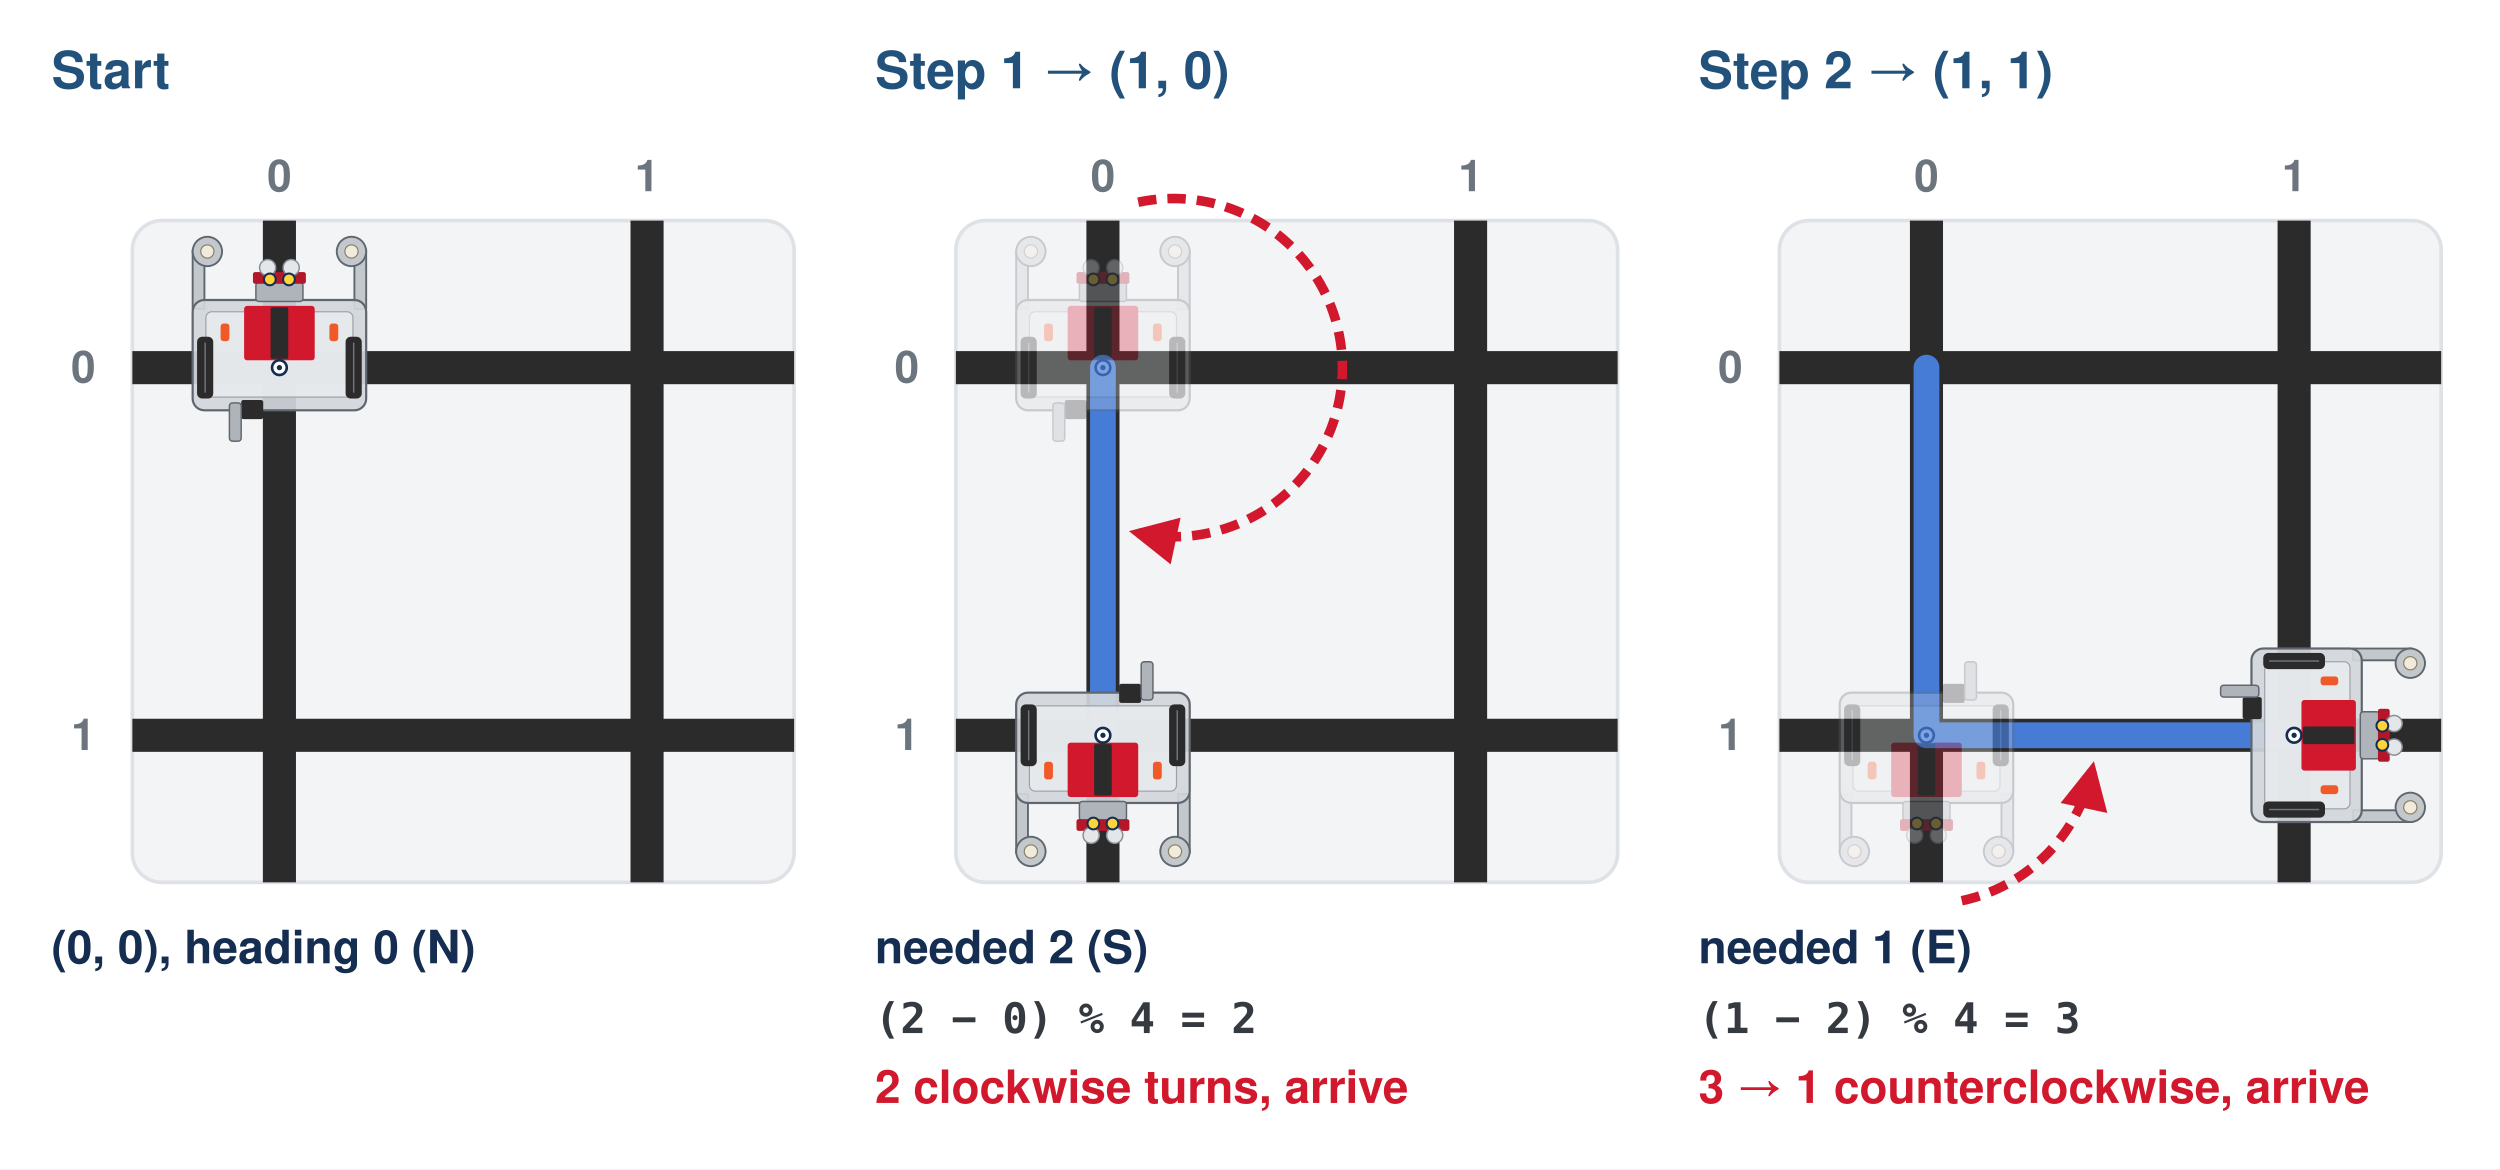
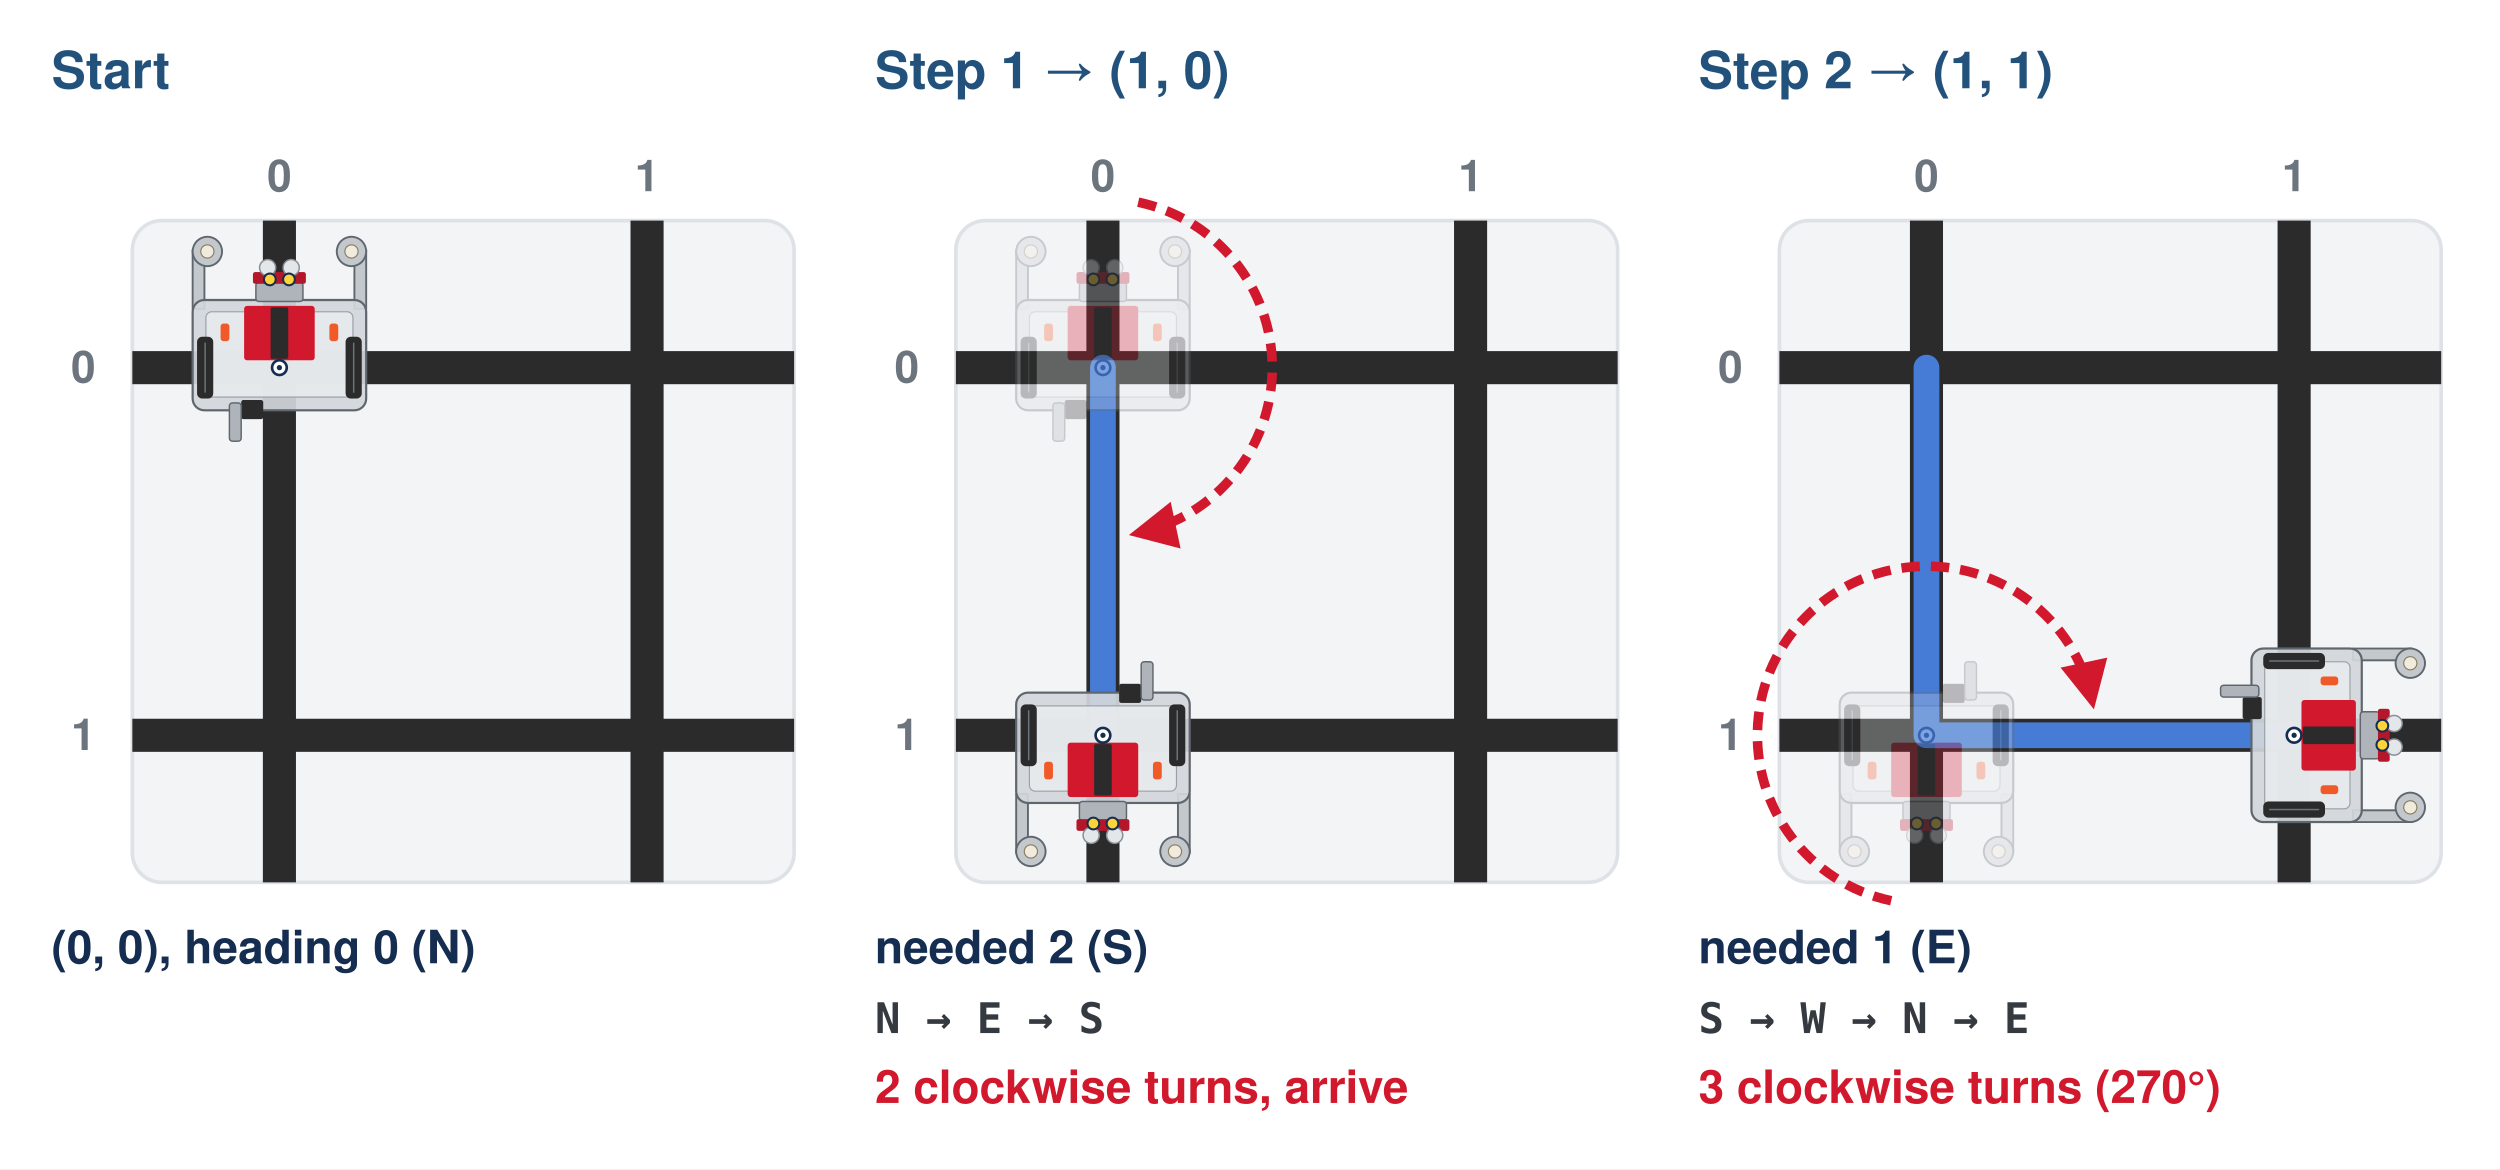
<svg xmlns="http://www.w3.org/2000/svg" viewBox="0 0 680 318" width="680" height="318" role="img" aria-labelledby="fT fD">
  <style>
    .h   { font-family: Montserrat, Helvetica, Arial, sans-serif; font-size: 14px; font-weight: 700; fill: #22527B; }
    .n   { font-family: Montserrat, Helvetica, Arial, sans-serif; font-size: 12.5px; fill: #343A40; }
    .nb  { font-family: Montserrat, Helvetica, Arial, sans-serif; font-size: 12.5px; font-weight: 700; fill: #142D50; }
    .sm  { font-family: Montserrat, Helvetica, Arial, sans-serif; font-size: 11.5px; fill: #6C757D; }
    .ax  { font-family: Montserrat, Helvetica, Arial, sans-serif; font-size: 12px; font-weight: 700; fill: #6C757D; }
    .m   { font-family: ui-monospace, SFMono-Regular, Menlo, Consolas, monospace; font-size: 12.5px; font-weight: 700; fill: #142D50; }
    .ms  { font-family: ui-monospace, SFMono-Regular, Menlo, Consolas, monospace; font-size: 11.5px; font-weight: 600; fill: #343A40; }
  </style>
  <defs>
    <marker id="aB" viewBox="0 0 10 10" refX="8" refY="5" markerWidth="5" markerHeight="5" orient="auto-start-reverse">
      <path d="M0,0 L10,5 L0,10 z" fill="#22527B" />
    </marker>
    <marker id="aW" viewBox="0 0 10 10" refX="7" refY="5" markerWidth="4" markerHeight="4" orient="auto">
      <path d="M0,0 L10,5 L0,10 z" fill="#FFFFFF" />
    </marker>
    <marker id="aG" viewBox="0 0 10 10" refX="8" refY="5" markerWidth="5" markerHeight="5" orient="auto-start-reverse">
      <path d="M0,0 L10,5 L0,10 z" fill="#6C757D" />
    </marker>
    <marker id="aR" viewBox="0 0 10 10" refX="8" refY="5" markerWidth="5" markerHeight="5" orient="auto-start-reverse">
      <path d="M0,0 L10,5 L0,10 z" fill="#D1182C" />
    </marker>
    <marker id="aGr" viewBox="0 0 10 10" refX="8" refY="5" markerWidth="5" markerHeight="5" orient="auto-start-reverse">
      <path d="M0,0 L10,5 L0,10 z" fill="#2E7D32" />
    </marker>
    <marker id="pcArr" viewBox="0 0 10 10" refX="8" refY="5" markerWidth="7" markerHeight="7" orient="auto-start-reverse">
      <path d="M0,0 L10,5 L0,10 z" fill="#6C757D" />
    </marker>
    <marker id="pcDim" viewBox="0 0 10 10" refX="5" refY="5" markerWidth="8" markerHeight="8" orient="auto-start-reverse">
      <path d="M0,1 L5,5 L0,9" fill="none" stroke="#142D50" stroke-width="1.6" />
    </marker>
    <g id="pcXRP" stroke-linejoin="round">
      <rect x="-59" y="-80" width="8" height="40" fill="#C3C8CD" stroke="#5F666D" stroke-width="1.3" />
      <rect x="51" y="-80" width="8" height="40" fill="#C3C8CD" stroke="#5F666D" stroke-width="1.3" />
      <rect x="-59" y="-46" width="118" height="75" rx="8" fill="#D3D7DB" fill-opacity="0.92" stroke="#5F666D" stroke-width="1.5" />
      <rect x="-50" y="-38" width="100" height="58" rx="4" fill="#E9ECEF" fill-opacity="0.85" stroke="#9AA1A8" stroke-width="0.8" />
      <circle cx="-49" cy="-79" r="10" fill="#C3C8CD" stroke="#5F666D" stroke-width="1.3" />
      <circle cx="49" cy="-79" r="10" fill="#C3C8CD" stroke="#5F666D" stroke-width="1.3" />
      <circle cx="-49" cy="-79" r="4.5" fill="#F1EBDD" stroke="#8A7E62" stroke-width="0.8" />
      <circle cx="49" cy="-79" r="4.5" fill="#F1EBDD" stroke="#8A7E62" stroke-width="0.8" />
      <rect x="-56" y="-21" width="11" height="42" rx="3.5" fill="#2B2B2B" />
      <rect x="45" y="-21" width="11" height="42" rx="3.5" fill="#2B2B2B" />
      <line x1="-50.5" y1="-17" x2="-50.5" y2="17" stroke="#6C757D" stroke-width="1" />
      <line x1="50.5" y1="-17" x2="50.5" y2="17" stroke="#6C757D" stroke-width="1" />
      <rect x="-40" y="-30" width="6" height="12" rx="2" fill="#F05A28" />
      <rect x="34" y="-30" width="6" height="12" rx="2" fill="#F05A28" />
      <rect x="-24" y="-42" width="48" height="37" rx="2" fill="#D1182C" />
      <rect x="-6" y="-41" width="12" height="35" rx="1" fill="#2B2B2B" />
      <rect x="-26" y="22" width="15" height="13" rx="1.5" fill="#2B2B2B" />
      <rect x="-34" y="24" width="8" height="26" rx="2" fill="#AEB4BA" stroke="#5F666D" stroke-width="1" />
      <rect x="-16" y="-58" width="32" height="13" rx="2" fill="#AEB4BA" stroke="#5F666D" stroke-width="1" />
      <rect x="-18" y="-65" width="36" height="8" rx="1.5" fill="#B5172A" />
      <circle cx="-8" cy="-68" r="5.5" fill="#E4E7EA" stroke="#868E96" stroke-width="1" />
      <circle cx="8" cy="-68" r="5.5" fill="#E4E7EA" stroke="#868E96" stroke-width="1" />
      <circle cx="-6.5" cy="-60" r="4" fill="#FFD43B" stroke="#142D50" stroke-width="1.4" />
      <circle cx="6.5" cy="-60" r="4" fill="#FFD43B" stroke="#142D50" stroke-width="1.4" />
      <circle cx="0" cy="0" r="5" fill="#FFFFFF" stroke="#142D50" stroke-width="1.8" />
      <circle cx="0" cy="0" r="1.8" fill="#142D50" />
    </g>
    <g id="pcGhost" fill="none" stroke="#343A40" stroke-width="1.4" stroke-dasharray="4 3">
      <path d="M -51 -46 V -72 M 51 -46 V -72 M -59 -36 V -79 M 59 -36 V -79 M -59 -46 H 59" />
      <circle cx="-49" cy="-79" r="10" />
      <circle cx="49" cy="-79" r="10" />
      <rect x="-18" y="-65" width="36" height="8" rx="1.5" />
      <circle cx="-6.5" cy="-60" r="4.5" fill="#FFFFFF" stroke="#D1182C" stroke-width="2.4" stroke-dasharray="none" />
      <circle cx="6.5" cy="-60" r="4.5" fill="#FFFFFF" stroke="#D1182C" stroke-width="2.4" stroke-dasharray="none" />
    </g>
  </defs>
  <rect width="680" height="318" fill="#FFFFFF" />
  <text class="h" x="14" y="24">Start</text>
  <rect x="36" y="60" width="180" height="180" rx="8" fill="#F3F4F6" stroke="#DEE2E6" />
  <rect x="71.5" y="60" width="9" height="180" fill="#2B2B2B" />
  <rect x="36" y="95.5" width="180" height="9" fill="#2B2B2B" />
  <rect x="171.5" y="60" width="9" height="180" fill="#2B2B2B" />
  <rect x="36" y="195.5" width="180" height="9" fill="#2B2B2B" />
  <text class="ax" x="76" y="52" text-anchor="middle">0</text>
  <text class="ax" x="26" y="104" text-anchor="end">0</text>
  <text class="ax" x="176" y="52" text-anchor="middle">1</text>
  <text class="ax" x="26" y="204" text-anchor="end">1</text>
  <use href="#pcXRP" transform="translate(76 100) rotate(0) scale(0.4)" />
  <text class="nb" x="14" y="262">(0, 0), heading 0 (N)</text>
  <text class="h" x="238" y="24">Step 1 → (1, 0)</text>
  <rect x="260" y="60" width="180" height="180" rx="8" fill="#F3F4F6" stroke="#DEE2E6" />
  <rect x="295.5" y="60" width="9" height="180" fill="#2B2B2B" />
  <rect x="260" y="95.5" width="180" height="9" fill="#2B2B2B" />
  <rect x="395.5" y="60" width="9" height="180" fill="#2B2B2B" />
  <rect x="260" y="195.5" width="180" height="9" fill="#2B2B2B" />
  <text class="ax" x="300" y="52" text-anchor="middle">0</text>
  <text class="ax" x="250" y="104" text-anchor="end">0</text>
  <text class="ax" x="400" y="52" text-anchor="middle">1</text>
  <text class="ax" x="250" y="204" text-anchor="end">1</text>
  <path d="M 300 100 L 300 200" fill="none" stroke="#4C8BF5" stroke-width="7" stroke-linejoin="round" stroke-linecap="round" opacity="0.85" />
  <use href="#pcXRP" transform="translate(300 100) rotate(0) scale(0.4)" opacity="0.3" />
-   <path d="M 309.6 55.0 A 46 46 0 1 1 309.6 145.0" fill="none" stroke="#D1182C" stroke-width="2.6" stroke-dasharray="5 3" marker-end="url(#aR)" />
+   <path d="M 309.6 55.0 A 46 46 0 0 1 309.6 145.0" fill="none" stroke="#D1182C" stroke-width="2.6" stroke-dasharray="5 3" marker-end="url(#aR)" />
  <use href="#pcXRP" transform="translate(300 200) rotate(180) scale(0.4)" />
  <text class="nb" x="238" y="262">needed 2 (S)</text>
-   <text class="ms" x="238" y="281">(2 − 0) % 4 = 2</text>
+   <text class="ms" x="238" y="281">N → E → S</text>
  <text class="n" x="238" y="300" style="fill:#D1182C;font-weight:700">2 clockwise turns, arrive</text>
  <text class="h" x="462" y="24">Step 2 → (1, 1)</text>
  <rect x="484" y="60" width="180" height="180" rx="8" fill="#F3F4F6" stroke="#DEE2E6" />
  <rect x="519.5" y="60" width="9" height="180" fill="#2B2B2B" />
  <rect x="484" y="95.5" width="180" height="9" fill="#2B2B2B" />
  <rect x="619.5" y="60" width="9" height="180" fill="#2B2B2B" />
  <rect x="484" y="195.5" width="180" height="9" fill="#2B2B2B" />
  <text class="ax" x="524" y="52" text-anchor="middle">0</text>
  <text class="ax" x="474" y="104" text-anchor="end">0</text>
  <text class="ax" x="624" y="52" text-anchor="middle">1</text>
  <text class="ax" x="474" y="204" text-anchor="end">1</text>
  <path d="M 524 100 L 524 200 L 624 200" fill="none" stroke="#4C8BF5" stroke-width="7" stroke-linejoin="round" stroke-linecap="round" opacity="0.85" />
  <use href="#pcXRP" transform="translate(524 200) rotate(180) scale(0.4)" opacity="0.3" />
-   <path d="M 533.6 245.0 A 46 46 0 0 0 569.0 209.6" fill="none" stroke="#D1182C" stroke-width="2.6" stroke-dasharray="5 3" marker-end="url(#aR)" />
+   <path d="M 514.4 245.0 A 46 46 0 1 1 569.0 190.4" fill="none" stroke="#D1182C" stroke-width="2.6" stroke-dasharray="5 3" marker-end="url(#aR)" />
  <use href="#pcXRP" transform="translate(624 200) rotate(90) scale(0.4)" />
  <text class="nb" x="462" y="262">needed 1 (E)</text>
-   <text class="ms" x="462" y="281">(1 − 2) % 4 = 3</text>
-   <text class="n" x="462" y="300" style="fill:#D1182C;font-weight:700">3 → 1 counterclockwise, arrive</text>
+   <text class="ms" x="462" y="281">S → W → N → E</text>
+   <text class="n" x="462" y="300" style="fill:#D1182C;font-weight:700">3 clockwise turns (270°)</text>
</svg>
